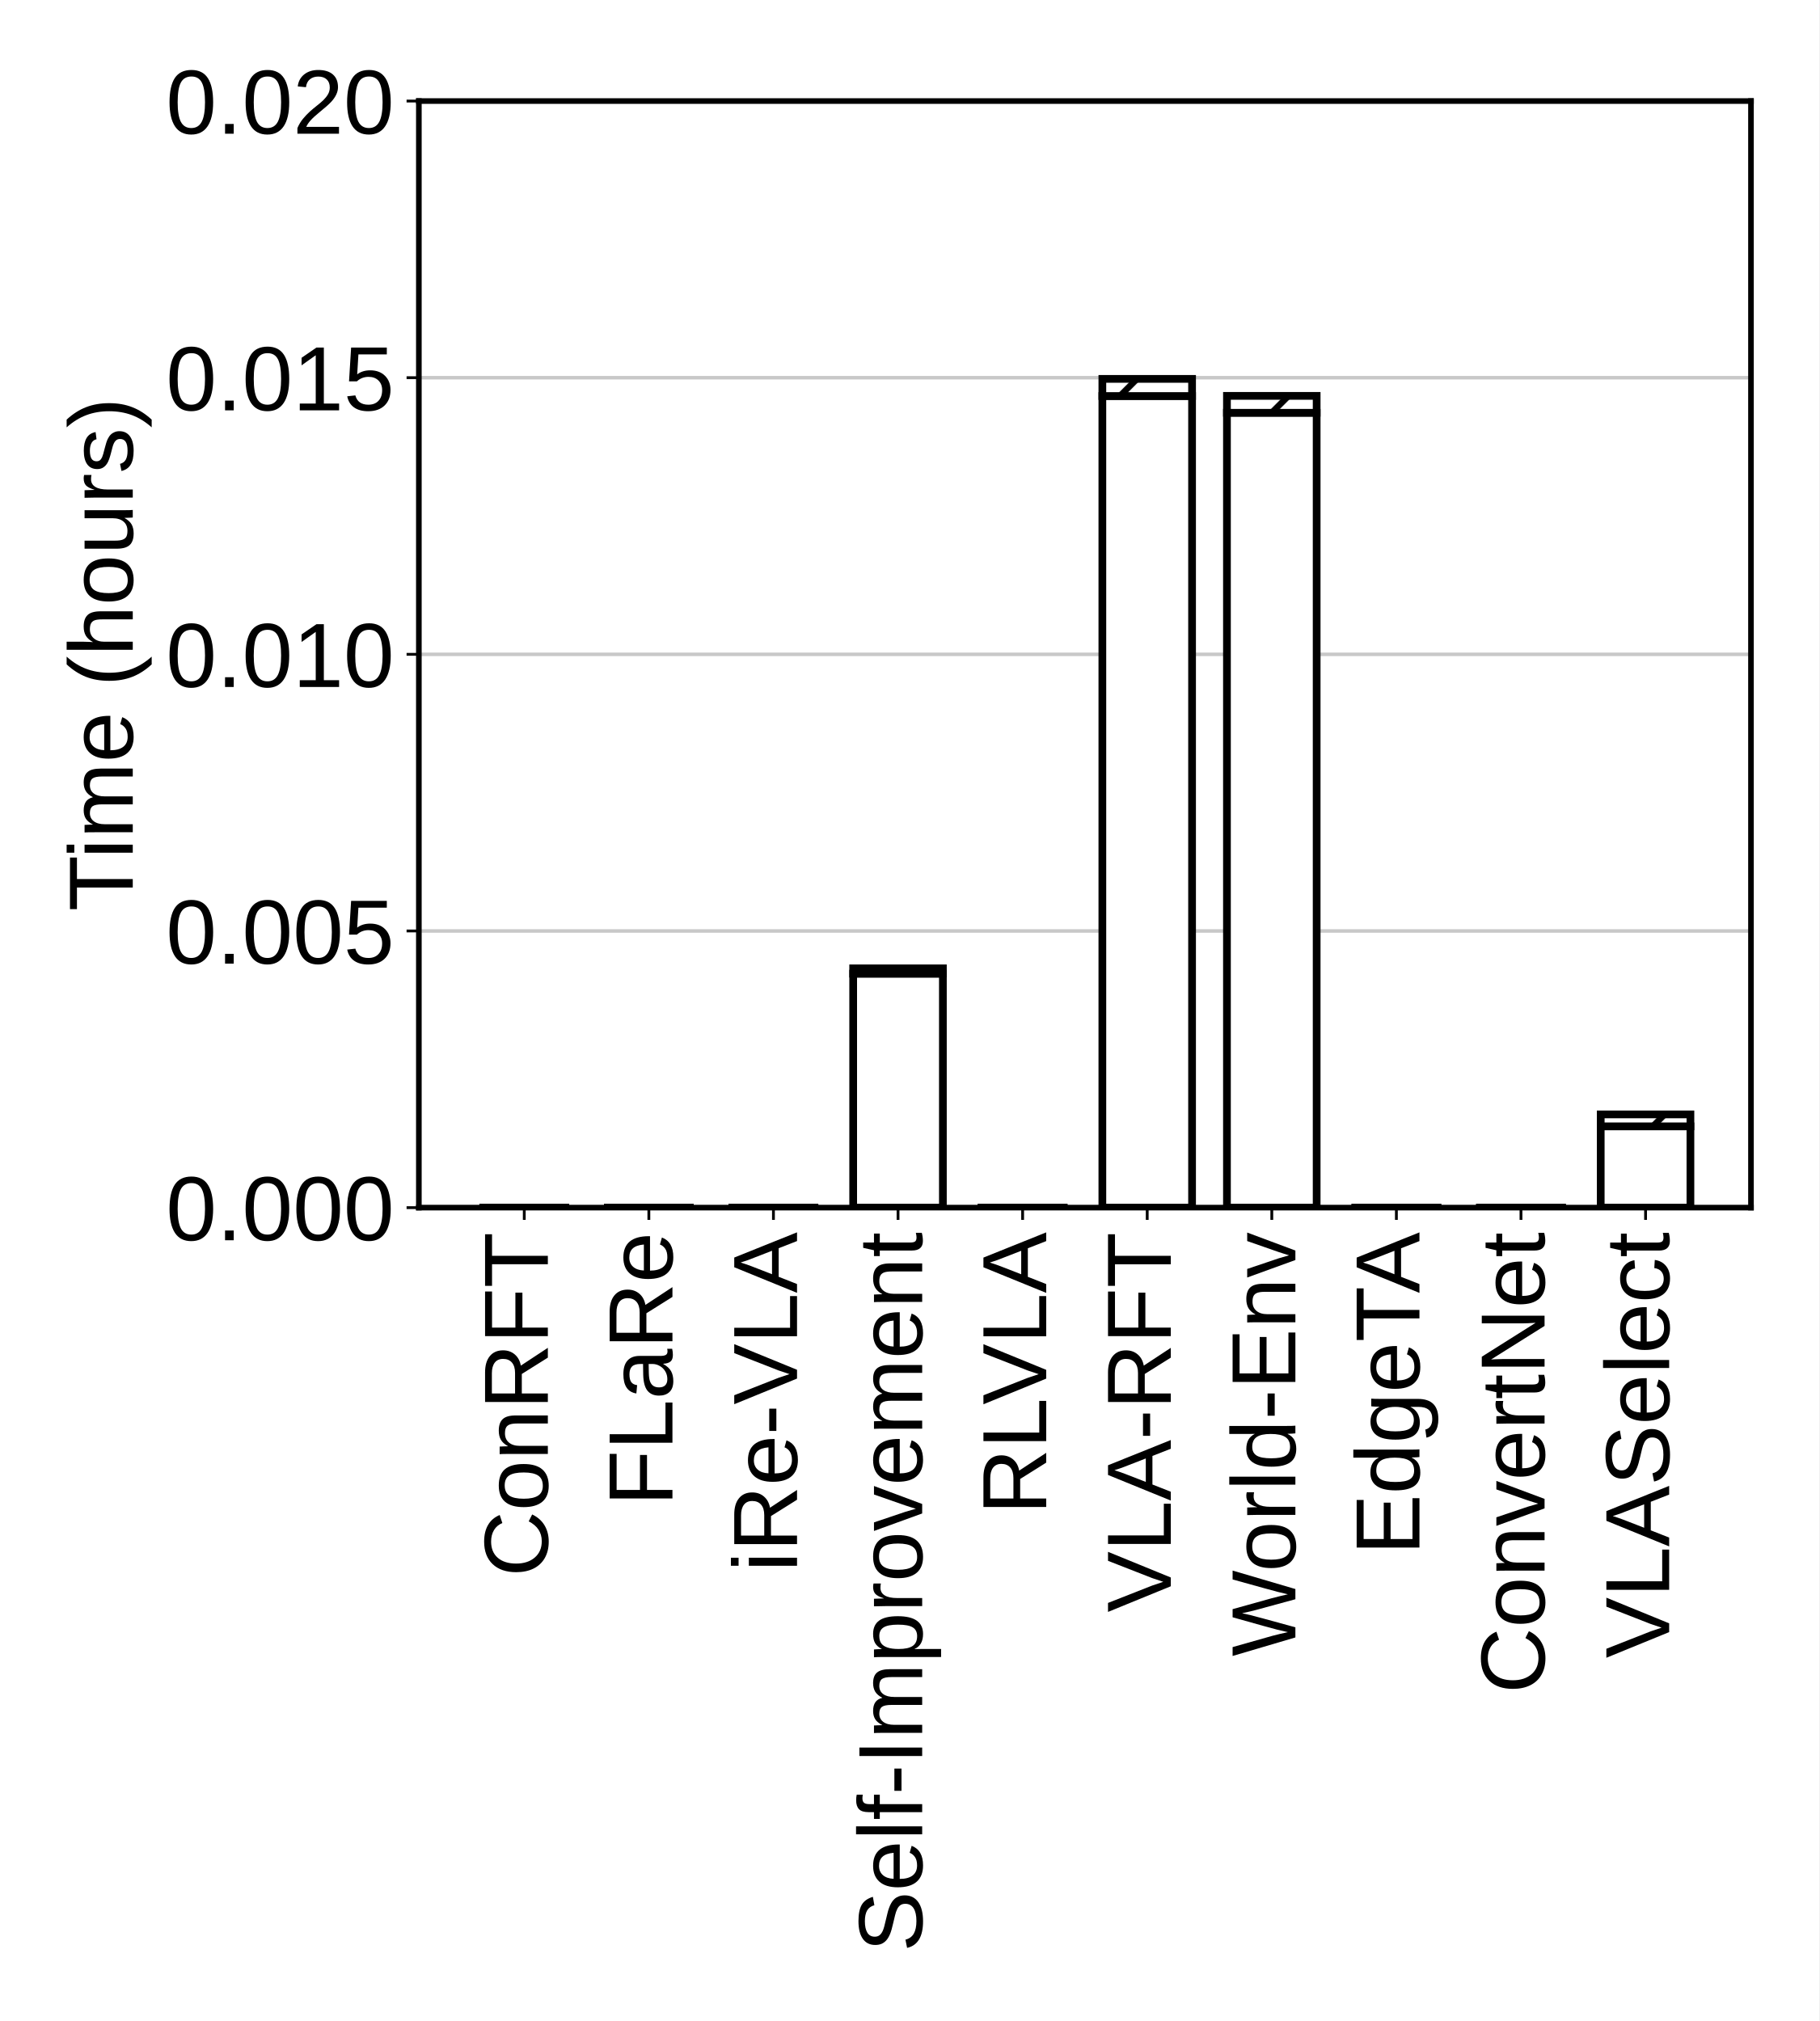
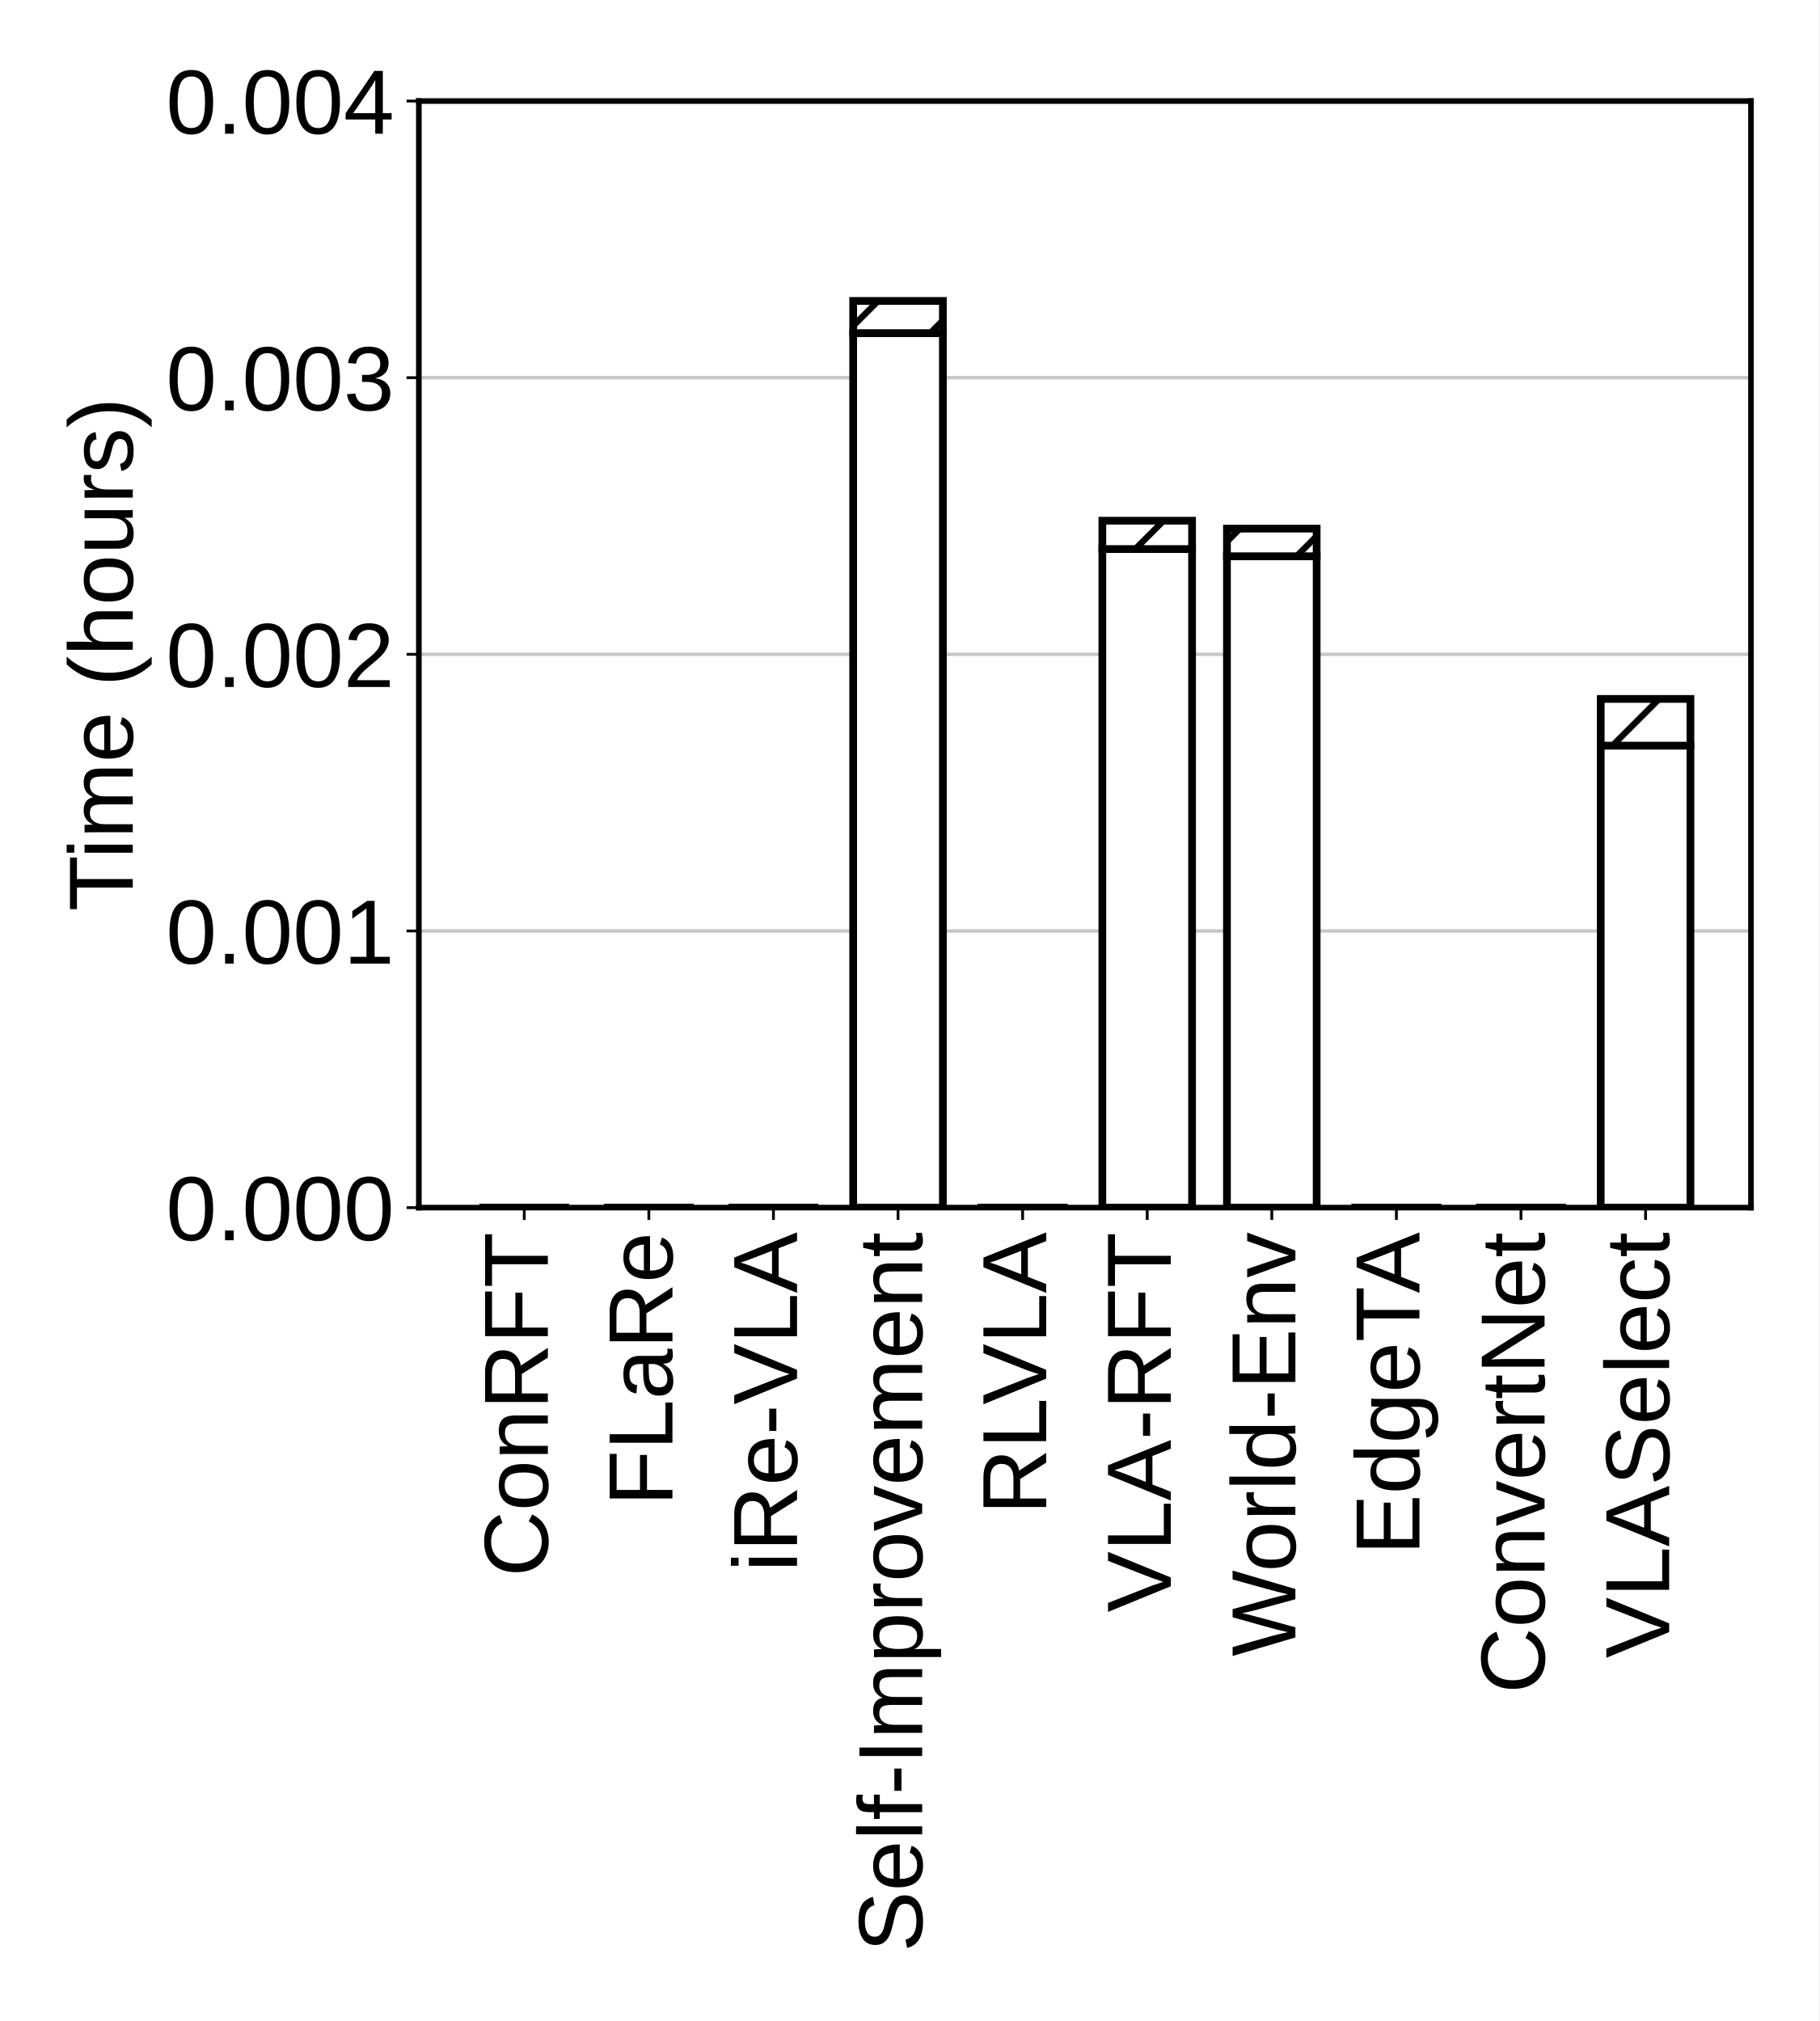
<svg xmlns="http://www.w3.org/2000/svg" xmlns:xlink="http://www.w3.org/1999/xlink" width="518.4pt" height="576pt" viewBox="0 0 518.4 576" version="1.1">
  <defs>
    <style type="text/css">*{stroke-linejoin: round; stroke-linecap: butt}</style>
  </defs>
  <g id="figure_1">
    <g id="patch_1">
      <path d="M 0 576  L 518.4 576  L 518.4 0  L 0 0  z " style="fill: #ffffff" />
    </g>
    <g id="axes_1">
      <g id="patch_2">
        <path d="M 119.36 344.18  L 498.96 344.18  L 498.96 28.8  L 119.36 28.8  z " style="fill: #ffffff" />
      </g>
      <g id="matplotlib.axis_1">
        <g id="xtick_1">
          <g id="line2d_1">
            <defs>
-               <path id="m506169c60a" d="M 0 0  L 0 3.5  " style="stroke: #000000; stroke-width: 0.8" />
+               <path id="m7cf34bd8d3" d="M 0 0  L 0 3.5  " style="stroke: #000000; stroke-width: 0.8" />
            </defs>
            <g>
-               <use xlink:href="#m506169c60a" x="149.396" y="344.18" style="stroke: #000000; stroke-width: 0.8" />
+               <use xlink:href="#m7cf34bd8d3" x="149.396" y="344.18" style="stroke: #000000; stroke-width: 0.8" />
            </g>
          </g>
          <g id="text_1">
            <text style="font-size: 26px; font-family: 'Arial', 'DejaVu Sans', 'Liberation Sans', sans-serif" transform="translate(156.1171 449.4112) rotate(-90)">ConRFT</text>
          </g>
        </g>
        <g id="xtick_2">
          <g id="line2d_2">
            <g>
-               <use xlink:href="#m506169c60a" x="184.899" y="344.18" style="stroke: #000000; stroke-width: 0.8" />
+               <use xlink:href="#m7cf34bd8d3" x="184.899" y="344.18" style="stroke: #000000; stroke-width: 0.8" />
            </g>
          </g>
          <g id="text_2">
            <text style="font-size: 26px; font-family: 'Arial', 'DejaVu Sans', 'Liberation Sans', sans-serif" transform="translate(191.6203 429.2125) rotate(-90)">FLaRe</text>
          </g>
        </g>
        <g id="xtick_3">
          <g id="line2d_3">
            <g>
-               <use xlink:href="#m506169c60a" x="220.402" y="344.18" style="stroke: #000000; stroke-width: 0.8" />
+               <use xlink:href="#m7cf34bd8d3" x="220.402" y="344.18" style="stroke: #000000; stroke-width: 0.8" />
            </g>
          </g>
          <g id="text_3">
            <text style="font-size: 26px; font-family: 'Arial', 'DejaVu Sans', 'Liberation Sans', sans-serif" transform="translate(227.1235 447.9934) rotate(-90)">iRe-VLA</text>
          </g>
        </g>
        <g id="xtick_4">
          <g id="line2d_4">
            <g>
-               <use xlink:href="#m506169c60a" x="255.905" y="344.18" style="stroke: #000000; stroke-width: 0.8" />
+               <use xlink:href="#m7cf34bd8d3" x="255.905" y="344.18" style="stroke: #000000; stroke-width: 0.8" />
            </g>
          </g>
          <g id="text_4">
            <text style="font-size: 26px; font-family: 'Arial', 'DejaVu Sans', 'Liberation Sans', sans-serif" transform="translate(262.7851 556.3484) rotate(-90)">Self-Improvement</text>
          </g>
        </g>
        <g id="xtick_5">
          <g id="line2d_5">
            <g>
-               <use xlink:href="#m506169c60a" x="291.408" y="344.18" style="stroke: #000000; stroke-width: 0.8" />
+               <use xlink:href="#m7cf34bd8d3" x="291.408" y="344.18" style="stroke: #000000; stroke-width: 0.8" />
            </g>
          </g>
          <g id="text_5">
            <text style="font-size: 26px; font-family: 'Arial', 'DejaVu Sans', 'Liberation Sans', sans-serif" transform="translate(298.1298 431.6419) rotate(-90)">RLVLA</text>
          </g>
        </g>
        <g id="xtick_6">
          <g id="line2d_6">
            <g>
-               <use xlink:href="#m506169c60a" x="326.912" y="344.18" style="stroke: #000000; stroke-width: 0.8" />
+               <use xlink:href="#m7cf34bd8d3" x="326.912" y="344.18" style="stroke: #000000; stroke-width: 0.8" />
            </g>
          </g>
          <g id="text_6">
            <text style="font-size: 26px; font-family: 'Arial', 'DejaVu Sans', 'Liberation Sans', sans-serif" transform="translate(333.633 459.5188) rotate(-90)">VLA-RFT</text>
          </g>
        </g>
        <g id="xtick_7">
          <g id="line2d_7">
            <g>
-               <use xlink:href="#m506169c60a" x="362.415" y="344.18" style="stroke: #000000; stroke-width: 0.8" />
+               <use xlink:href="#m7cf34bd8d3" x="362.415" y="344.18" style="stroke: #000000; stroke-width: 0.8" />
            </g>
          </g>
          <g id="text_7">
            <text style="font-size: 26px; font-family: 'Arial', 'DejaVu Sans', 'Liberation Sans', sans-serif" transform="translate(369.1362 472.0759) rotate(-90)">World-Env</text>
          </g>
        </g>
        <g id="xtick_8">
          <g id="line2d_8">
            <g>
-               <use xlink:href="#m506169c60a" x="397.918" y="344.18" style="stroke: #000000; stroke-width: 0.8" />
+               <use xlink:href="#m7cf34bd8d3" x="397.918" y="344.18" style="stroke: #000000; stroke-width: 0.8" />
            </g>
          </g>
          <g id="text_8">
            <text style="font-size: 26px; font-family: 'Arial', 'DejaVu Sans', 'Liberation Sans', sans-serif" transform="translate(404.487 443.2038) rotate(-90)">EdgeTA</text>
          </g>
        </g>
        <g id="xtick_9">
          <g id="line2d_9">
            <g>
-               <use xlink:href="#m506169c60a" x="433.421" y="344.18" style="stroke: #000000; stroke-width: 0.8" />
+               <use xlink:href="#m7cf34bd8d3" x="433.421" y="344.18" style="stroke: #000000; stroke-width: 0.8" />
            </g>
          </g>
          <g id="text_9">
            <text style="font-size: 26px; font-family: 'Arial', 'DejaVu Sans', 'Liberation Sans', sans-serif" transform="translate(440.1425 482.6709) rotate(-90)">ConvertNet</text>
          </g>
        </g>
        <g id="xtick_10">
          <g id="line2d_10">
            <g>
-               <use xlink:href="#m506169c60a" x="468.924" y="344.18" style="stroke: #000000; stroke-width: 0.8" />
+               <use xlink:href="#m7cf34bd8d3" x="468.924" y="344.18" style="stroke: #000000; stroke-width: 0.8" />
            </g>
          </g>
          <g id="text_10">
            <text style="font-size: 26px; font-family: 'Arial', 'DejaVu Sans', 'Liberation Sans', sans-serif" transform="translate(475.6457 472.5838) rotate(-90)">VLASelect</text>
          </g>
        </g>
      </g>
      <g id="matplotlib.axis_2">
        <g id="ytick_1">
          <g id="line2d_11">
-             <path d="M 119.36 344.18  L 498.96 344.18  " clip-path="url(#p2cd0ce33d6)" style="fill: none; stroke: #9a9a9a; stroke-opacity: 0.55; stroke-linecap: square" />
+             <path d="M 119.36 344.18  L 498.96 344.18  " clip-path="url(#pac8338c095)" style="fill: none; stroke: #9a9a9a; stroke-opacity: 0.55; stroke-linecap: square" />
          </g>
          <g id="line2d_12">
            <defs>
-               <path id="m5dd905ee6a" d="M 0 0  L -3.5 0  " style="stroke: #000000; stroke-width: 0.8" />
+               <path id="m68be6e06c4" d="M 0 0  L -3.5 0  " style="stroke: #000000; stroke-width: 0.8" />
            </defs>
            <g>
-               <use xlink:href="#m5dd905ee6a" x="119.36" y="344.18" style="stroke: #000000; stroke-width: 0.8" />
+               <use xlink:href="#m68be6e06c4" x="119.36" y="344.18" style="stroke: #000000; stroke-width: 0.8" />
            </g>
          </g>
          <g id="text_11">
            <text style="font-size: 26px; font-family: 'Arial', 'DejaVu Sans', 'Liberation Sans', sans-serif; text-anchor: end" x="112.36" y="353.485" transform="rotate(-0 112.36 353.4852)">0.000</text>
          </g>
        </g>
        <g id="ytick_2">
          <g id="line2d_13">
-             <path d="M 119.36 265.335  L 498.96 265.335  " clip-path="url(#p2cd0ce33d6)" style="fill: none; stroke: #9a9a9a; stroke-opacity: 0.55; stroke-linecap: square" />
+             <path d="M 119.36 265.335  L 498.96 265.335  " clip-path="url(#pac8338c095)" style="fill: none; stroke: #9a9a9a; stroke-opacity: 0.55; stroke-linecap: square" />
          </g>
          <g id="line2d_14">
            <g>
-               <use xlink:href="#m5dd905ee6a" x="119.36" y="265.335" style="stroke: #000000; stroke-width: 0.8" />
+               <use xlink:href="#m68be6e06c4" x="119.36" y="265.335" style="stroke: #000000; stroke-width: 0.8" />
            </g>
          </g>
          <g id="text_12">
-             <text style="font-size: 26px; font-family: 'Arial', 'DejaVu Sans', 'Liberation Sans', sans-serif; text-anchor: end" x="112.36" y="274.64" transform="rotate(-0 112.36 274.6402)">0.005</text>
+             <text style="font-size: 26px; font-family: 'Arial', 'DejaVu Sans', 'Liberation Sans', sans-serif; text-anchor: end" x="112.36" y="274.64" transform="rotate(-0 112.36 274.6402)">0.001</text>
          </g>
        </g>
        <g id="ytick_3">
          <g id="line2d_15">
-             <path d="M 119.36 186.49  L 498.96 186.49  " clip-path="url(#p2cd0ce33d6)" style="fill: none; stroke: #9a9a9a; stroke-opacity: 0.55; stroke-linecap: square" />
+             <path d="M 119.36 186.49  L 498.96 186.49  " clip-path="url(#pac8338c095)" style="fill: none; stroke: #9a9a9a; stroke-opacity: 0.55; stroke-linecap: square" />
          </g>
          <g id="line2d_16">
            <g>
-               <use xlink:href="#m5dd905ee6a" x="119.36" y="186.49" style="stroke: #000000; stroke-width: 0.8" />
+               <use xlink:href="#m68be6e06c4" x="119.36" y="186.49" style="stroke: #000000; stroke-width: 0.8" />
            </g>
          </g>
          <g id="text_13">
-             <text style="font-size: 26px; font-family: 'Arial', 'DejaVu Sans', 'Liberation Sans', sans-serif; text-anchor: end" x="112.36" y="195.795" transform="rotate(-0 112.36 195.7952)">0.010</text>
+             <text style="font-size: 26px; font-family: 'Arial', 'DejaVu Sans', 'Liberation Sans', sans-serif; text-anchor: end" x="112.36" y="195.795" transform="rotate(-0 112.36 195.7952)">0.002</text>
          </g>
        </g>
        <g id="ytick_4">
          <g id="line2d_17">
-             <path d="M 119.36 107.645  L 498.96 107.645  " clip-path="url(#p2cd0ce33d6)" style="fill: none; stroke: #9a9a9a; stroke-opacity: 0.55; stroke-linecap: square" />
+             <path d="M 119.36 107.645  L 498.96 107.645  " clip-path="url(#pac8338c095)" style="fill: none; stroke: #9a9a9a; stroke-opacity: 0.55; stroke-linecap: square" />
          </g>
          <g id="line2d_18">
            <g>
-               <use xlink:href="#m5dd905ee6a" x="119.36" y="107.645" style="stroke: #000000; stroke-width: 0.8" />
+               <use xlink:href="#m68be6e06c4" x="119.36" y="107.645" style="stroke: #000000; stroke-width: 0.8" />
            </g>
          </g>
          <g id="text_14">
-             <text style="font-size: 26px; font-family: 'Arial', 'DejaVu Sans', 'Liberation Sans', sans-serif; text-anchor: end" x="112.36" y="116.95" transform="rotate(-0 112.36 116.9502)">0.015</text>
+             <text style="font-size: 26px; font-family: 'Arial', 'DejaVu Sans', 'Liberation Sans', sans-serif; text-anchor: end" x="112.36" y="116.95" transform="rotate(-0 112.36 116.9502)">0.003</text>
          </g>
        </g>
        <g id="ytick_5">
          <g id="line2d_19">
-             <path d="M 119.36 28.8  L 498.96 28.8  " clip-path="url(#p2cd0ce33d6)" style="fill: none; stroke: #9a9a9a; stroke-opacity: 0.55; stroke-linecap: square" />
+             <path d="M 119.36 28.8  L 498.96 28.8  " clip-path="url(#pac8338c095)" style="fill: none; stroke: #9a9a9a; stroke-opacity: 0.55; stroke-linecap: square" />
          </g>
          <g id="line2d_20">
            <g>
-               <use xlink:href="#m5dd905ee6a" x="119.36" y="28.8" style="stroke: #000000; stroke-width: 0.8" />
+               <use xlink:href="#m68be6e06c4" x="119.36" y="28.8" style="stroke: #000000; stroke-width: 0.8" />
            </g>
          </g>
          <g id="text_15">
-             <text style="font-size: 26px; font-family: 'Arial', 'DejaVu Sans', 'Liberation Sans', sans-serif; text-anchor: end" x="112.36" y="38.105" transform="rotate(-0 112.36 38.10516)">0.020</text>
+             <text style="font-size: 26px; font-family: 'Arial', 'DejaVu Sans', 'Liberation Sans', sans-serif; text-anchor: end" x="112.36" y="38.105" transform="rotate(-0 112.36 38.10516)">0.004</text>
          </g>
        </g>
        <g id="text_16">
          <text style="font-size: 26px; font-family: 'Arial', 'DejaVu Sans', 'Liberation Sans', sans-serif; text-anchor: middle" x="37.831" y="186.49" transform="rotate(-90 37.83094 186.49)">Time (hours)</text>
        </g>
      </g>
      <g id="patch_3">
-         <path d="M 136.615 344.18  L 162.177 344.18  L 162.177 344.18  L 136.615 344.18  z " clip-path="url(#p2cd0ce33d6)" style="fill: #ffffff; stroke: #000000; stroke-width: 2.2; stroke-linejoin: miter" />
+         <path d="M 136.615 344.18  L 162.177 344.18  L 162.177 344.18  L 136.615 344.18  z " clip-path="url(#pac8338c095)" style="fill: #ffffff; stroke: #000000; stroke-width: 2.2; stroke-linejoin: miter" />
      </g>
      <g id="patch_4">
-         <path d="M 172.118 344.18  L 197.68 344.18  L 197.68 344.18  L 172.118 344.18  z " clip-path="url(#p2cd0ce33d6)" style="fill: #ffffff; stroke: #000000; stroke-width: 2.2; stroke-linejoin: miter" />
+         <path d="M 172.118 344.18  L 197.68 344.18  L 197.68 344.18  L 172.118 344.18  z " clip-path="url(#pac8338c095)" style="fill: #ffffff; stroke: #000000; stroke-width: 2.2; stroke-linejoin: miter" />
      </g>
      <g id="patch_5">
-         <path d="M 207.621 344.18  L 233.183 344.18  L 233.183 344.18  L 207.621 344.18  z " clip-path="url(#p2cd0ce33d6)" style="fill: #ffffff; stroke: #000000; stroke-width: 2.2; stroke-linejoin: miter" />
+         <path d="M 207.621 344.18  L 233.183 344.18  L 233.183 344.18  L 207.621 344.18  z " clip-path="url(#pac8338c095)" style="fill: #ffffff; stroke: #000000; stroke-width: 2.2; stroke-linejoin: miter" />
      </g>
      <g id="patch_6">
-         <path d="M 243.124 344.18  L 268.686 344.18  L 268.686 277.51  L 243.124 277.51  z " clip-path="url(#p2cd0ce33d6)" style="fill: #ffffff; stroke: #000000; stroke-width: 2.2; stroke-linejoin: miter" />
+         <path d="M 243.124 344.18  L 268.686 344.18  L 268.686 94.938  L 243.124 94.938  z " clip-path="url(#pac8338c095)" style="fill: #ffffff; stroke: #000000; stroke-width: 2.2; stroke-linejoin: miter" />
      </g>
      <g id="patch_7">
-         <path d="M 278.627 344.18  L 304.19 344.18  L 304.19 344.18  L 278.627 344.18  z " clip-path="url(#p2cd0ce33d6)" style="fill: #ffffff; stroke: #000000; stroke-width: 2.2; stroke-linejoin: miter" />
+         <path d="M 278.627 344.18  L 304.19 344.18  L 304.19 344.18  L 278.627 344.18  z " clip-path="url(#pac8338c095)" style="fill: #ffffff; stroke: #000000; stroke-width: 2.2; stroke-linejoin: miter" />
      </g>
      <g id="patch_8">
-         <path d="M 314.13 344.18  L 339.693 344.18  L 339.693 112.873  L 314.13 112.873  z " clip-path="url(#p2cd0ce33d6)" style="fill: #ffffff; stroke: #000000; stroke-width: 2.2; stroke-linejoin: miter" />
+         <path d="M 314.13 344.18  L 339.693 344.18  L 339.693 156.483  L 314.13 156.483  z " clip-path="url(#pac8338c095)" style="fill: #ffffff; stroke: #000000; stroke-width: 2.2; stroke-linejoin: miter" />
      </g>
      <g id="patch_9">
-         <path d="M 349.634 344.18  L 375.196 344.18  L 375.196 117.648  L 349.634 117.648  z " clip-path="url(#p2cd0ce33d6)" style="fill: #ffffff; stroke: #000000; stroke-width: 2.2; stroke-linejoin: miter" />
+         <path d="M 349.634 344.18  L 375.196 344.18  L 375.196 158.537  L 349.634 158.537  z " clip-path="url(#pac8338c095)" style="fill: #ffffff; stroke: #000000; stroke-width: 2.2; stroke-linejoin: miter" />
      </g>
      <g id="patch_10">
-         <path d="M 385.137 344.18  L 410.699 344.18  L 410.699 344.18  L 385.137 344.18  z " clip-path="url(#p2cd0ce33d6)" style="fill: #ffffff; stroke: #000000; stroke-width: 2.2; stroke-linejoin: miter" />
+         <path d="M 385.137 344.18  L 410.699 344.18  L 410.699 344.18  L 385.137 344.18  z " clip-path="url(#pac8338c095)" style="fill: #ffffff; stroke: #000000; stroke-width: 2.2; stroke-linejoin: miter" />
      </g>
      <g id="patch_11">
-         <path d="M 420.64 344.18  L 446.202 344.18  L 446.202 344.18  L 420.64 344.18  z " clip-path="url(#p2cd0ce33d6)" style="fill: #ffffff; stroke: #000000; stroke-width: 2.2; stroke-linejoin: miter" />
+         <path d="M 420.64 344.18  L 446.202 344.18  L 446.202 344.18  L 420.64 344.18  z " clip-path="url(#pac8338c095)" style="fill: #ffffff; stroke: #000000; stroke-width: 2.2; stroke-linejoin: miter" />
      </g>
      <g id="patch_12">
-         <path d="M 456.143 344.18  L 481.705 344.18  L 481.705 321.017  L 456.143 321.017  z " clip-path="url(#p2cd0ce33d6)" style="fill: #ffffff; stroke: #000000; stroke-width: 2.2; stroke-linejoin: miter" />
+         <path d="M 456.143 344.18  L 481.705 344.18  L 481.705 212.511  L 456.143 212.511  z " clip-path="url(#pac8338c095)" style="fill: #ffffff; stroke: #000000; stroke-width: 2.2; stroke-linejoin: miter" />
      </g>
      <g id="patch_13">
-         <path d="M 136.615 344.18  L 162.177 344.18  L 162.177 344.18  L 136.615 344.18  z " clip-path="url(#p2cd0ce33d6)" style="fill: url(#h271377b17a); stroke: #000000; stroke-width: 2.2; stroke-linejoin: miter" />
+         <path d="M 136.615 344.18  L 162.177 344.18  L 162.177 344.18  L 136.615 344.18  z " clip-path="url(#pac8338c095)" style="fill: url(#ha91c86a6d9); stroke: #000000; stroke-width: 2.2; stroke-linejoin: miter" />
      </g>
      <g id="patch_14">
-         <path d="M 172.118 344.18  L 197.68 344.18  L 197.68 344.18  L 172.118 344.18  z " clip-path="url(#p2cd0ce33d6)" style="fill: url(#h271377b17a); stroke: #000000; stroke-width: 2.2; stroke-linejoin: miter" />
+         <path d="M 172.118 344.18  L 197.68 344.18  L 197.68 344.18  L 172.118 344.18  z " clip-path="url(#pac8338c095)" style="fill: url(#ha91c86a6d9); stroke: #000000; stroke-width: 2.2; stroke-linejoin: miter" />
      </g>
      <g id="patch_15">
-         <path d="M 207.621 344.18  L 233.183 344.18  L 233.183 344.18  L 207.621 344.18  z " clip-path="url(#p2cd0ce33d6)" style="fill: url(#h271377b17a); stroke: #000000; stroke-width: 2.2; stroke-linejoin: miter" />
+         <path d="M 207.621 344.18  L 233.183 344.18  L 233.183 344.18  L 207.621 344.18  z " clip-path="url(#pac8338c095)" style="fill: url(#ha91c86a6d9); stroke: #000000; stroke-width: 2.2; stroke-linejoin: miter" />
      </g>
      <g id="patch_16">
-         <path d="M 243.124 277.51  L 268.686 277.51  L 268.686 275.987  L 243.124 275.987  z " clip-path="url(#p2cd0ce33d6)" style="fill: url(#h271377b17a); stroke: #000000; stroke-width: 2.2; stroke-linejoin: miter" />
+         <path d="M 243.124 94.938  L 268.686 94.938  L 268.686 85.768  L 243.124 85.768  z " clip-path="url(#pac8338c095)" style="fill: url(#ha91c86a6d9); stroke: #000000; stroke-width: 2.2; stroke-linejoin: miter" />
      </g>
      <g id="patch_17">
-         <path d="M 278.627 344.18  L 304.19 344.18  L 304.19 344.18  L 278.627 344.18  z " clip-path="url(#p2cd0ce33d6)" style="fill: url(#h271377b17a); stroke: #000000; stroke-width: 2.2; stroke-linejoin: miter" />
+         <path d="M 278.627 344.18  L 304.19 344.18  L 304.19 344.18  L 278.627 344.18  z " clip-path="url(#pac8338c095)" style="fill: url(#ha91c86a6d9); stroke: #000000; stroke-width: 2.2; stroke-linejoin: miter" />
      </g>
      <g id="patch_18">
-         <path d="M 314.13 112.873  L 339.693 112.873  L 339.693 107.986  L 314.13 107.986  z " clip-path="url(#p2cd0ce33d6)" style="fill: url(#h271377b17a); stroke: #000000; stroke-width: 2.2; stroke-linejoin: miter" />
+         <path d="M 314.13 156.483  L 339.693 156.483  L 339.693 148.404  L 314.13 148.404  z " clip-path="url(#pac8338c095)" style="fill: url(#ha91c86a6d9); stroke: #000000; stroke-width: 2.2; stroke-linejoin: miter" />
      </g>
      <g id="patch_19">
-         <path d="M 349.634 117.648  L 375.196 117.648  L 375.196 112.828  L 349.634 112.828  z " clip-path="url(#p2cd0ce33d6)" style="fill: url(#h271377b17a); stroke: #000000; stroke-width: 2.2; stroke-linejoin: miter" />
+         <path d="M 349.634 158.537  L 375.196 158.537  L 375.196 150.663  L 349.634 150.663  z " clip-path="url(#pac8338c095)" style="fill: url(#ha91c86a6d9); stroke: #000000; stroke-width: 2.2; stroke-linejoin: miter" />
      </g>
      <g id="patch_20">
-         <path d="M 385.137 344.18  L 410.699 344.18  L 410.699 344.18  L 385.137 344.18  z " clip-path="url(#p2cd0ce33d6)" style="fill: url(#h271377b17a); stroke: #000000; stroke-width: 2.2; stroke-linejoin: miter" />
+         <path d="M 385.137 344.18  L 410.699 344.18  L 410.699 344.18  L 385.137 344.18  z " clip-path="url(#pac8338c095)" style="fill: url(#ha91c86a6d9); stroke: #000000; stroke-width: 2.2; stroke-linejoin: miter" />
      </g>
      <g id="patch_21">
-         <path d="M 420.64 344.18  L 446.202 344.18  L 446.202 344.18  L 420.64 344.18  z " clip-path="url(#p2cd0ce33d6)" style="fill: url(#h271377b17a); stroke: #000000; stroke-width: 2.2; stroke-linejoin: miter" />
+         <path d="M 420.64 344.18  L 446.202 344.18  L 446.202 344.18  L 420.64 344.18  z " clip-path="url(#pac8338c095)" style="fill: url(#ha91c86a6d9); stroke: #000000; stroke-width: 2.2; stroke-linejoin: miter" />
      </g>
      <g id="patch_22">
-         <path d="M 456.143 321.017  L 481.705 321.017  L 481.705 317.613  L 456.143 317.613  z " clip-path="url(#p2cd0ce33d6)" style="fill: url(#h271377b17a); stroke: #000000; stroke-width: 2.2; stroke-linejoin: miter" />
+         <path d="M 456.143 212.511  L 481.705 212.511  L 481.705 199.2  L 456.143 199.2  z " clip-path="url(#pac8338c095)" style="fill: url(#ha91c86a6d9); stroke: #000000; stroke-width: 2.2; stroke-linejoin: miter" />
      </g>
      <g id="patch_23">
        <path d="M 119.36 344.18  L 119.36 28.8  " style="fill: none; stroke: #000000; stroke-width: 1.6; stroke-linejoin: miter; stroke-linecap: square" />
      </g>
      <g id="patch_24">
        <path d="M 498.96 344.18  L 498.96 28.8  " style="fill: none; stroke: #000000; stroke-width: 1.6; stroke-linejoin: miter; stroke-linecap: square" />
      </g>
      <g id="patch_25">
        <path d="M 119.36 344.18  L 498.96 344.18  " style="fill: none; stroke: #000000; stroke-width: 1.6; stroke-linejoin: miter; stroke-linecap: square" />
      </g>
      <g id="patch_26">
        <path d="M 119.36 28.8  L 498.96 28.8  " style="fill: none; stroke: #000000; stroke-width: 1.6; stroke-linejoin: miter; stroke-linecap: square" />
      </g>
    </g>
  </g>
  <defs>
-     <clipPath id="p2cd0ce33d6">
+     <clipPath id="pac8338c095">
      <rect x="119.36" y="28.8" width="379.6" height="315.38" />
    </clipPath>
  </defs>
  <defs>
-     <pattern id="h271377b17a" patternUnits="userSpaceOnUse" x="0" y="0" width="72" height="72">
+     <pattern id="ha91c86a6d9" patternUnits="userSpaceOnUse" x="0" y="0" width="72" height="72">
      <rect x="0" y="0" width="73" height="73" fill="#ffffff" />
      <path d="M -36 36  L 36 -36  M -24 48  L 48 -24  M -12 60  L 60 -12  M 0 72  L 72 0  M 12 84  L 84 12  M 24 96  L 96 24  M 36 108  L 108 36  " style="fill: #000000; stroke: #000000; stroke-width: 1.8; stroke-linecap: butt; stroke-linejoin: miter" />
    </pattern>
  </defs>
</svg>
